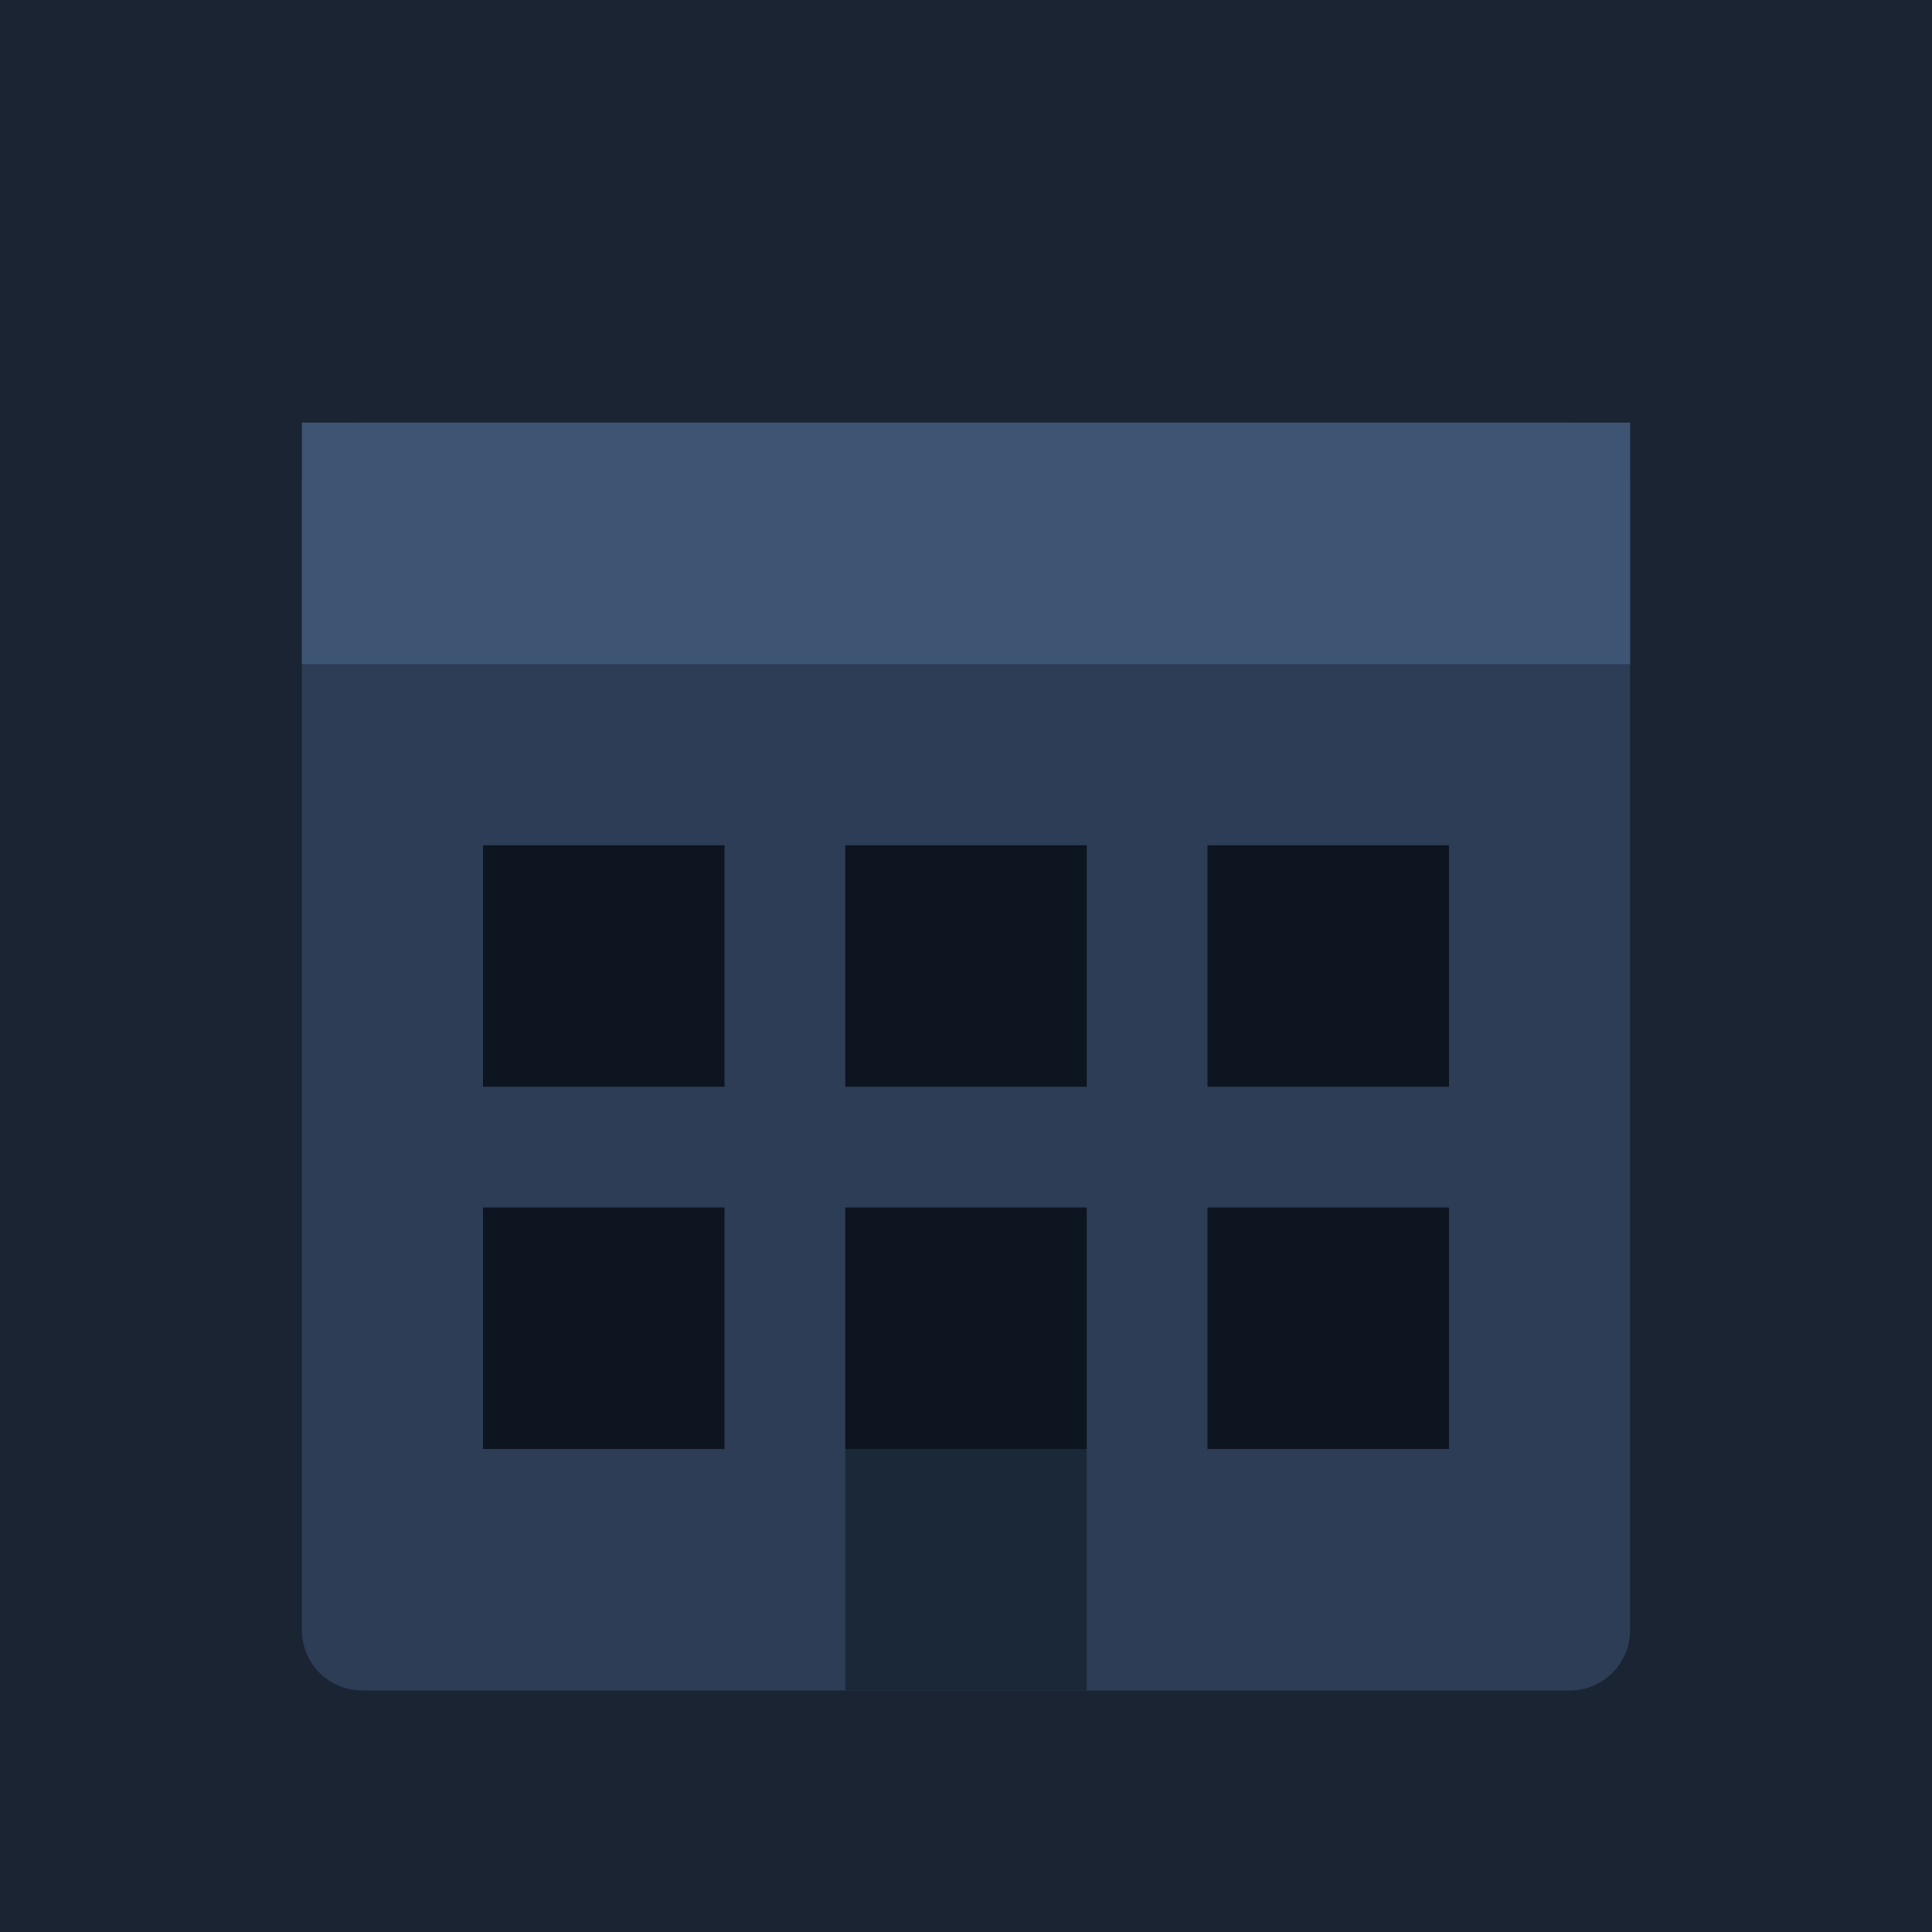
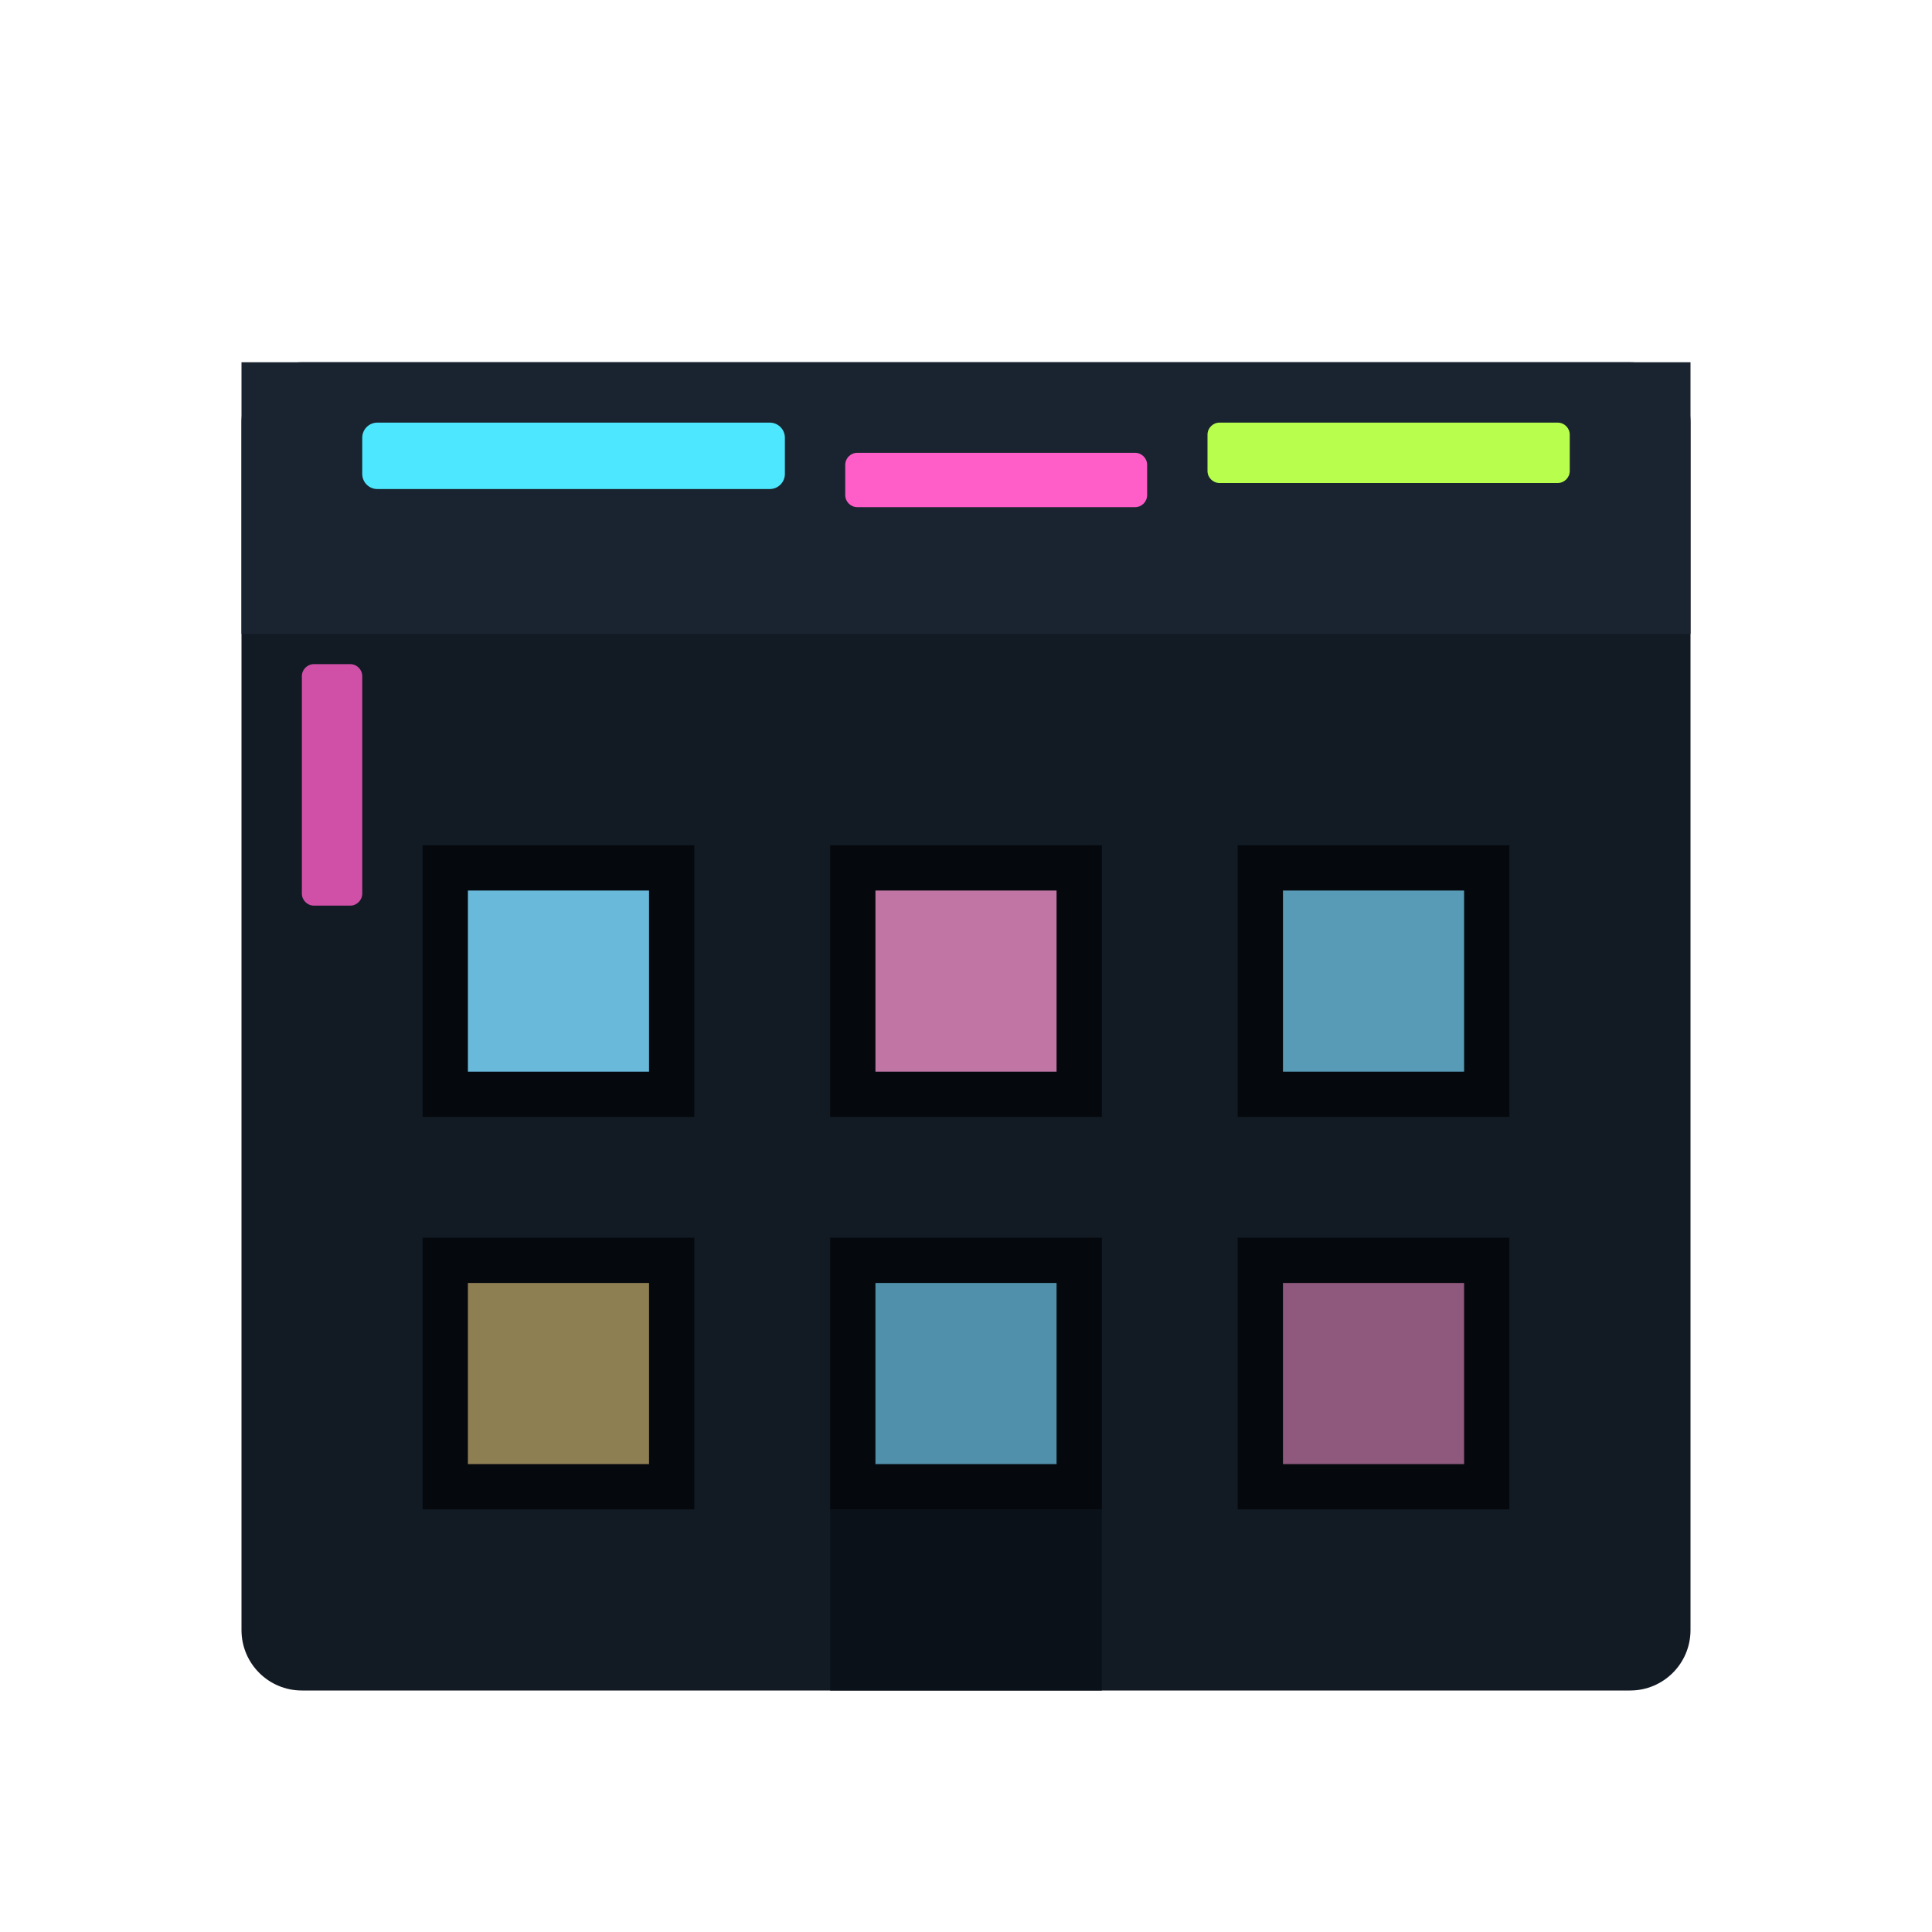
- <svg xmlns="http://www.w3.org/2000/svg" viewBox="0 0 64 64" width="64" height="64">
-   <rect width="64" height="64" fill="#1a2433" />
-   <rect x="10" y="14" width="44" height="42" rx="2" fill="#2c3d55" />
-   <rect x="10" y="14" width="44" height="8" fill="#3d5573" />
-   <rect x="16" y="28" width="8" height="8" fill="#0d1520" />
-   <rect x="28" y="28" width="8" height="8" fill="#0d1520" />
-   <rect x="40" y="28" width="8" height="8" fill="#0d1520" />
-   <rect x="16" y="40" width="8" height="8" fill="#0d1520" />
-   <rect x="28" y="40" width="8" height="8" fill="#0d1520" />
-   <rect x="40" y="40" width="8" height="8" fill="#0d1520" />
-   <rect x="28" y="48" width="8" height="8" fill="#1b2838" />
+ <svg xmlns="http://www.w3.org/2000/svg" viewBox="0 0 64 64" width="64" height="64" fill="none">
+   <rect x="8" y="12" width="48" height="44" rx="2" fill="#121a24" />
+   <rect x="8" y="12" width="48" height="9" fill="#1a2430" />
+   <rect x="12" y="14" width="14" height="2.2" rx="0.5" fill="#4de8ff" />
+   <rect x="28" y="15" width="10" height="1.8" rx="0.4" fill="#ff5ec8" />
+   <rect x="40" y="14" width="12" height="2" rx="0.4" fill="#b8ff4d" />
+   <rect x="14" y="28" width="9" height="9" fill="#05090d" />
+   <rect x="15.5" y="29.5" width="6" height="6" fill="#7ad8ff" opacity="0.85" />
+   <rect x="27.5" y="28" width="9" height="9" fill="#05090d" />
+   <rect x="29" y="29.5" width="6" height="6" fill="#ff9ad8" opacity="0.75" />
+   <rect x="41" y="28" width="9" height="9" fill="#05090d" />
+   <rect x="42.5" y="29.5" width="6" height="6" fill="#7ad8ff" opacity="0.7" />
+   <rect x="14" y="41" width="9" height="9" fill="#05090d" />
+   <rect x="15.5" y="42.5" width="6" height="6" fill="#ffe08a" opacity="0.55" />
+   <rect x="27.5" y="41" width="9" height="9" fill="#05090d" />
+   <rect x="29" y="42.5" width="6" height="6" fill="#7ad8ff" opacity="0.65" />
+   <rect x="41" y="41" width="9" height="9" fill="#05090d" />
+   <rect x="42.5" y="42.5" width="6" height="6" fill="#ff9ad8" opacity="0.55" />
+   <rect x="27.5" y="50" width="9" height="6" fill="#0b1118" />
+   <rect x="10" y="22" width="2" height="8" rx="0.4" fill="#ff5ec8" opacity="0.8" />
</svg>
